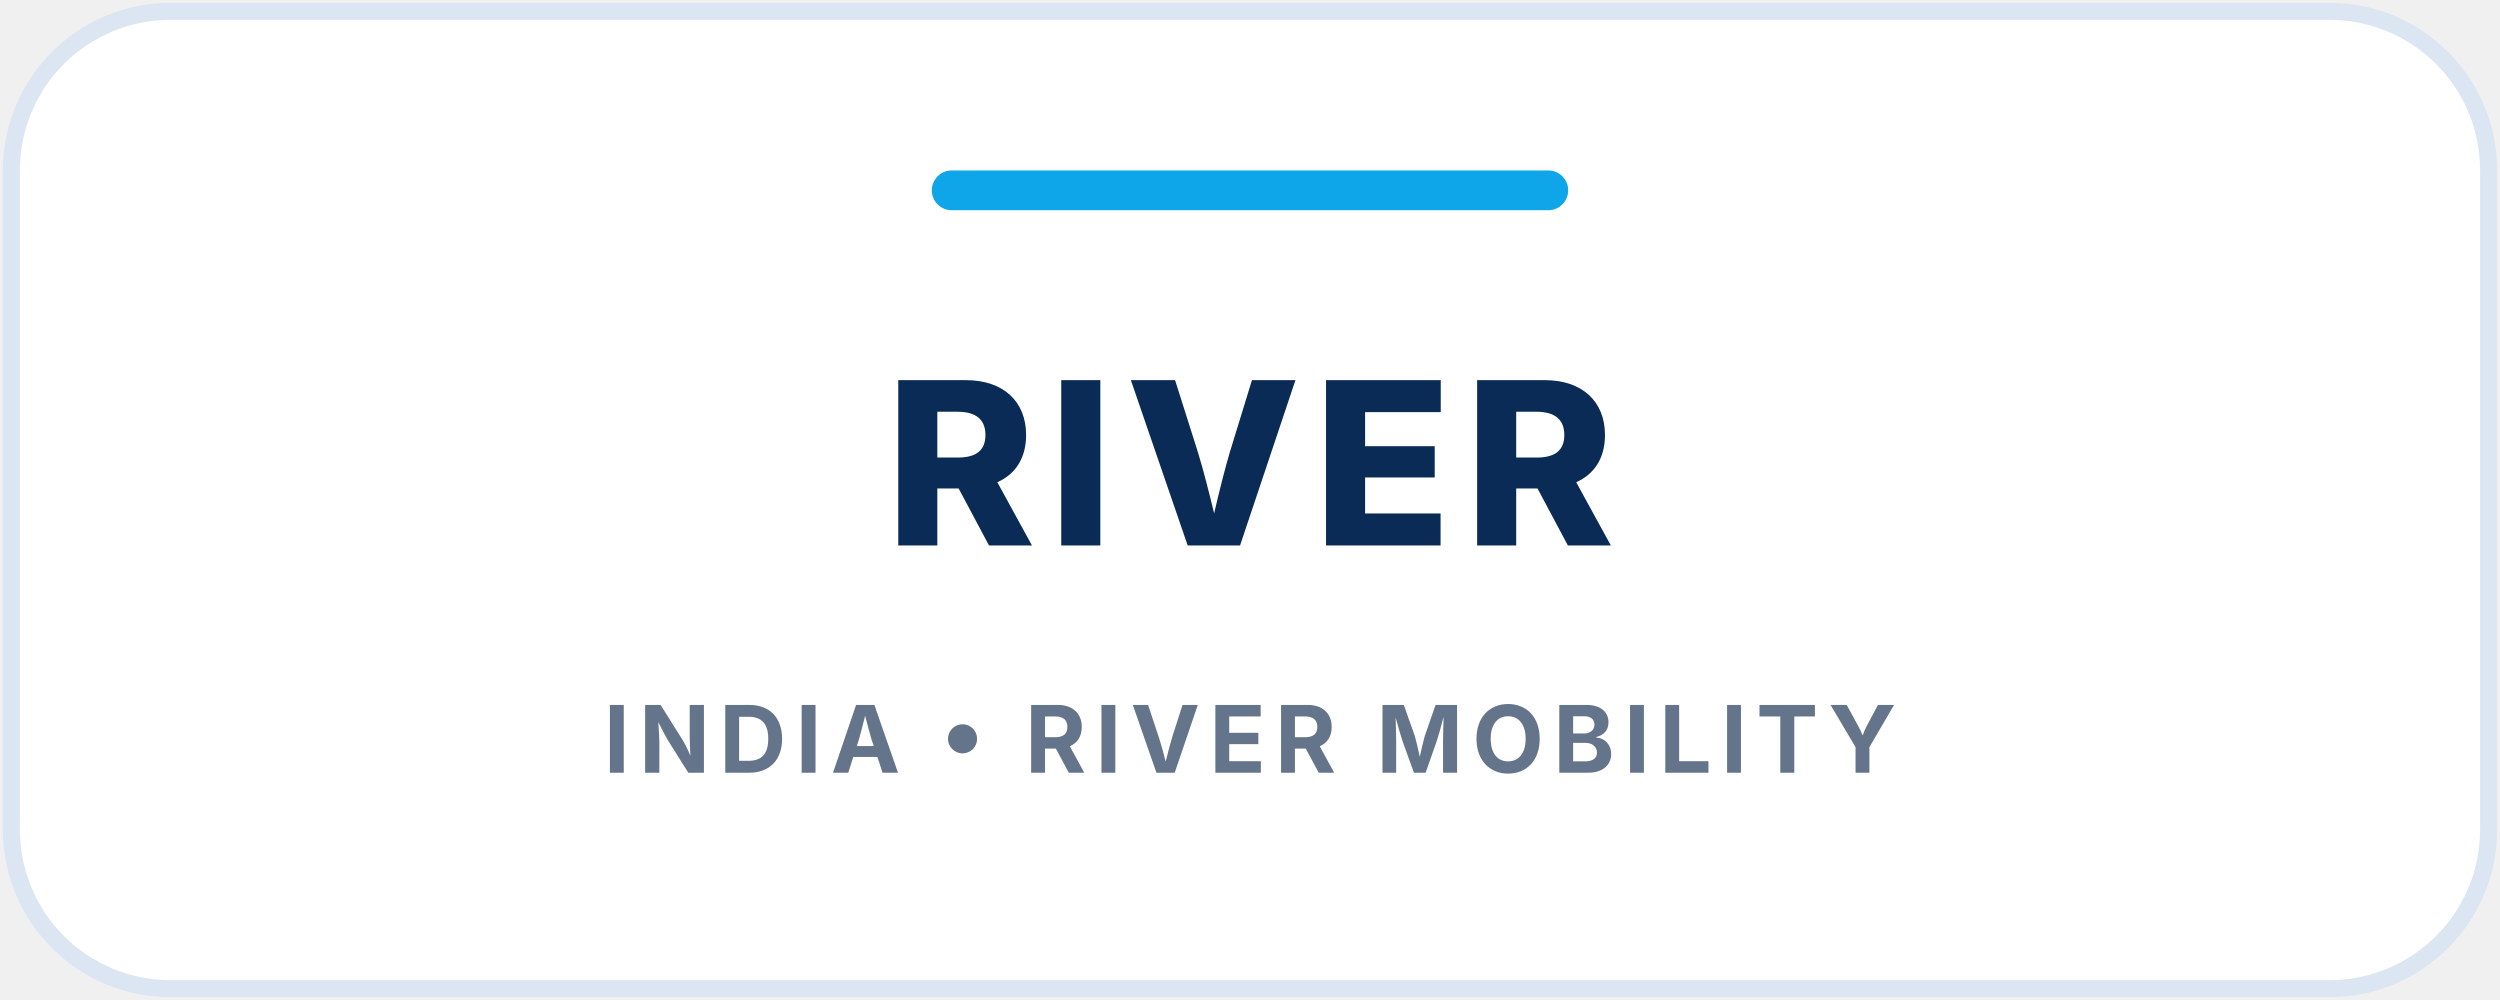
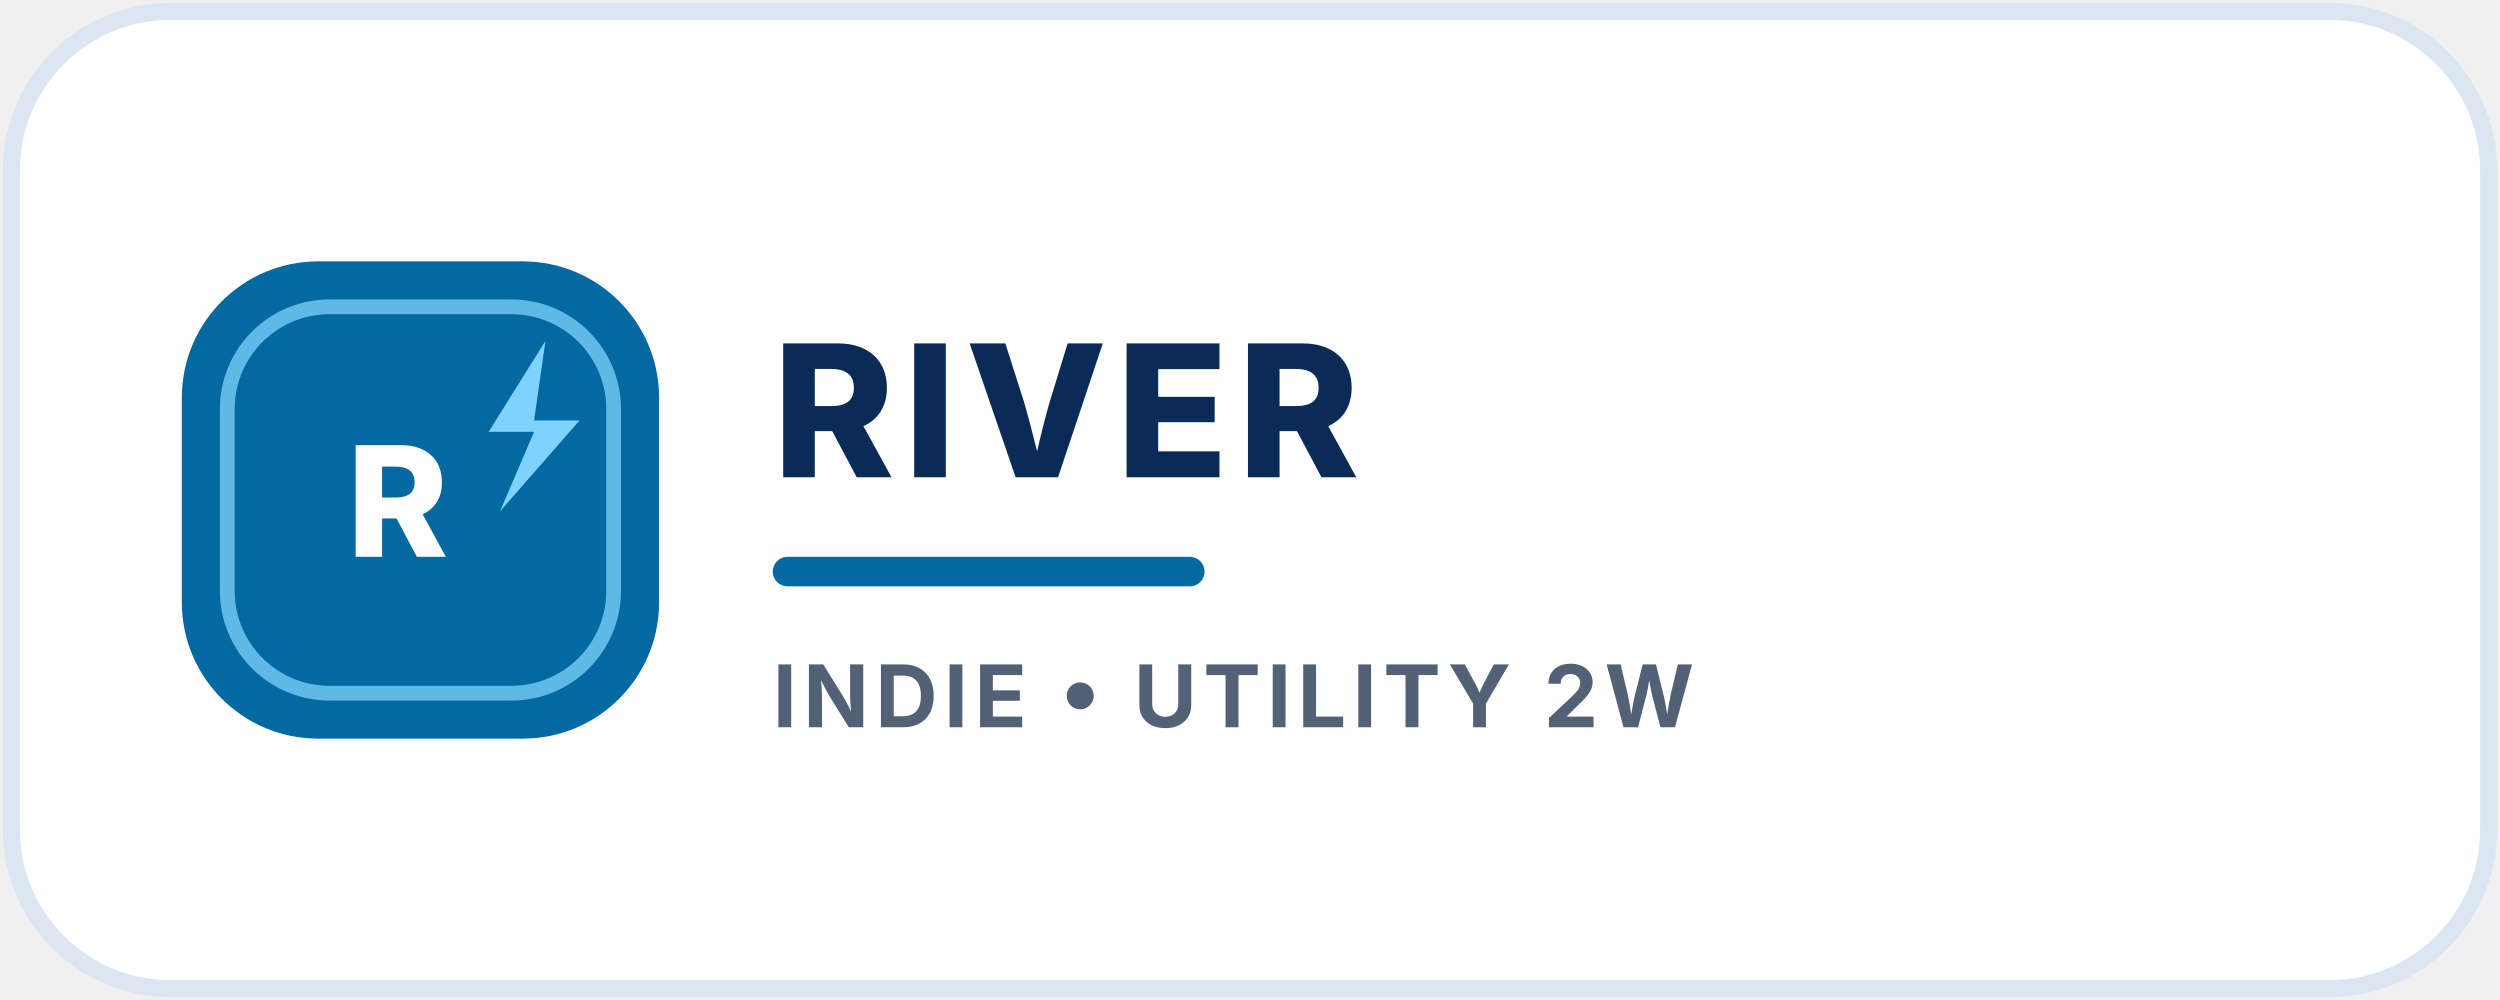
<svg xmlns="http://www.w3.org/2000/svg" viewBox="0 0 220 88" width="220" height="88" role="img" aria-label="RIVER">
  <rect x="1" y="1" width="218" height="86" rx="14" fill="#FFFFFF" stroke="#DCE6F2" stroke-width="1.5" />
-   <rect x="82" y="15" width="56" height="3.5" rx="1.75" fill="#0EA5E9" />
-   <text x="110" y="48" text-anchor="middle" font-family="Manrope, Inter, Segoe UI, Arial, sans-serif" font-size="20" font-weight="800" letter-spacing="1.1" fill="#092B55">RIVER</text>
-   <text x="110" y="68" text-anchor="middle" font-family="Manrope, Inter, Segoe UI, Arial, sans-serif" font-size="8.2" font-weight="700" letter-spacing="0.8" fill="#64748B">INDIA • RIVER MOBILITY</text>
+   <rect x="16" y="23" width="42" height="42" rx="12" fill="#0369A1" />
+   <rect x="20" y="27" width="34" height="34" rx="9" fill="none" stroke="#7DD3FC" stroke-width="1.3" stroke-opacity="0.75" />
+   <polygon points="48,30 43,38 47,38 44,45 51,37 47,37" fill="#7DD3FC" />
+   <text x="35" y="49" text-anchor="middle" font-family="Manrope, Inter, Segoe UI, Arial, sans-serif" font-size="13.5" font-weight="800" fill="#FFFFFF">R</text>
+   <text x="68" y="42" text-anchor="start" font-family="Manrope, Inter, Segoe UI, Arial, sans-serif" font-size="16.2" font-weight="800" letter-spacing="0.8" fill="#092B55">RIVER</text>
+   <rect x="68" y="49" width="38" height="2.6" rx="1.3" fill="#0369A1" />
+   <text x="68" y="64" text-anchor="start" font-family="Manrope, Inter, Segoe UI, Arial, sans-serif" font-size="7.6" font-weight="700" letter-spacing="0.55" fill="#526176">INDIE • UTILITY 2W</text>
</svg>
